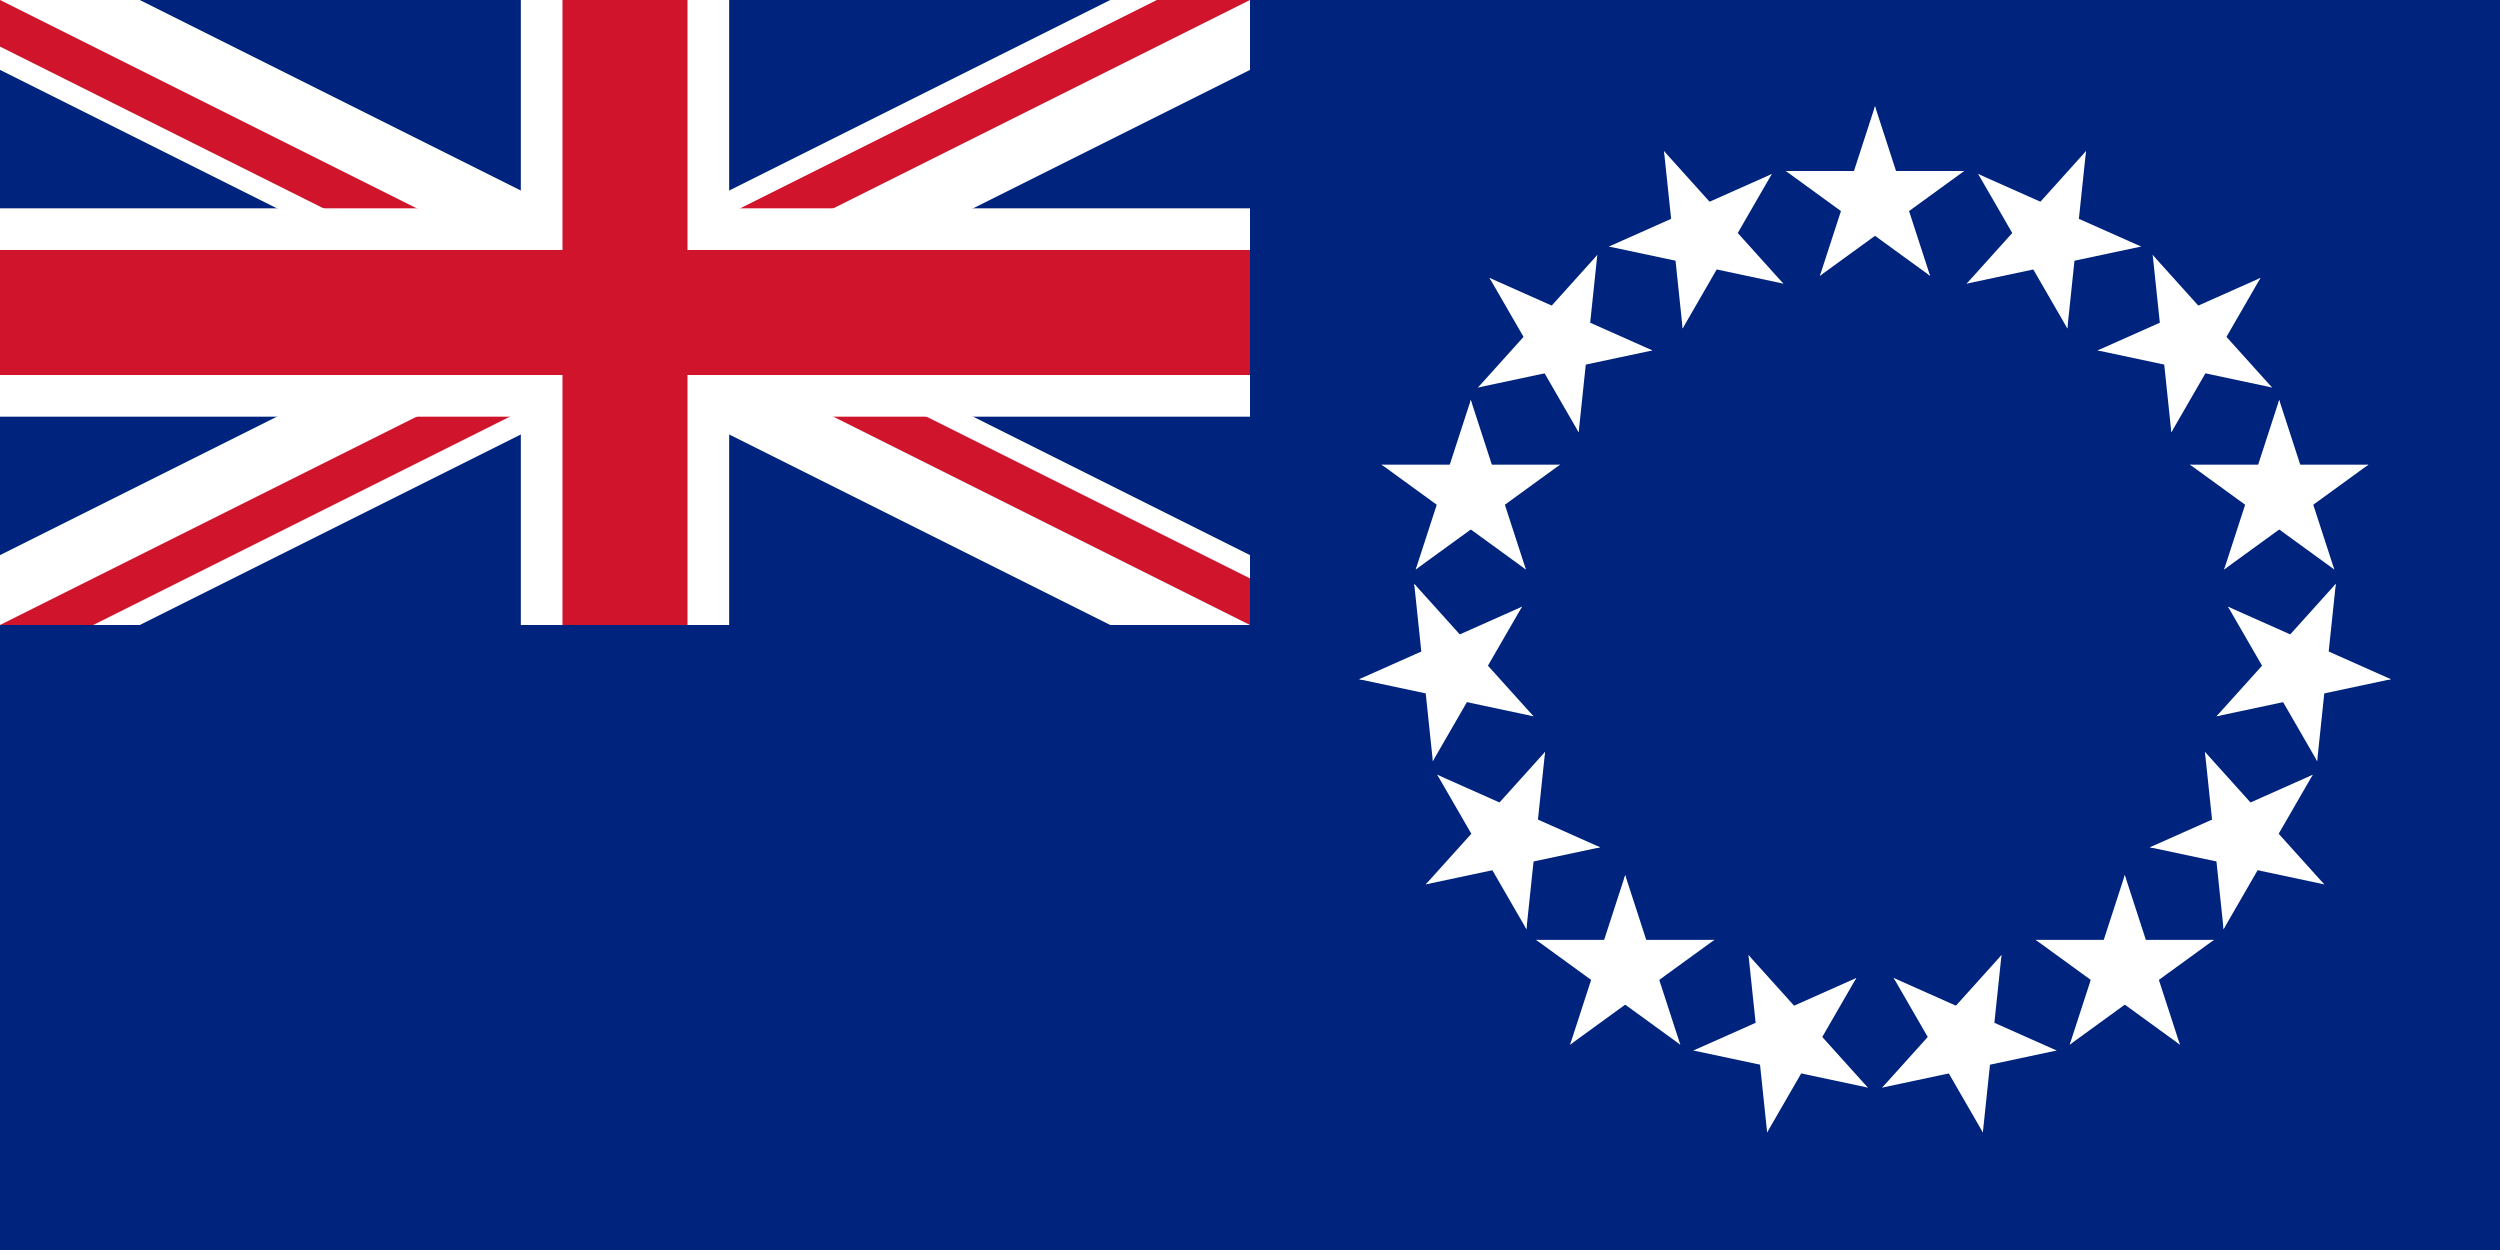
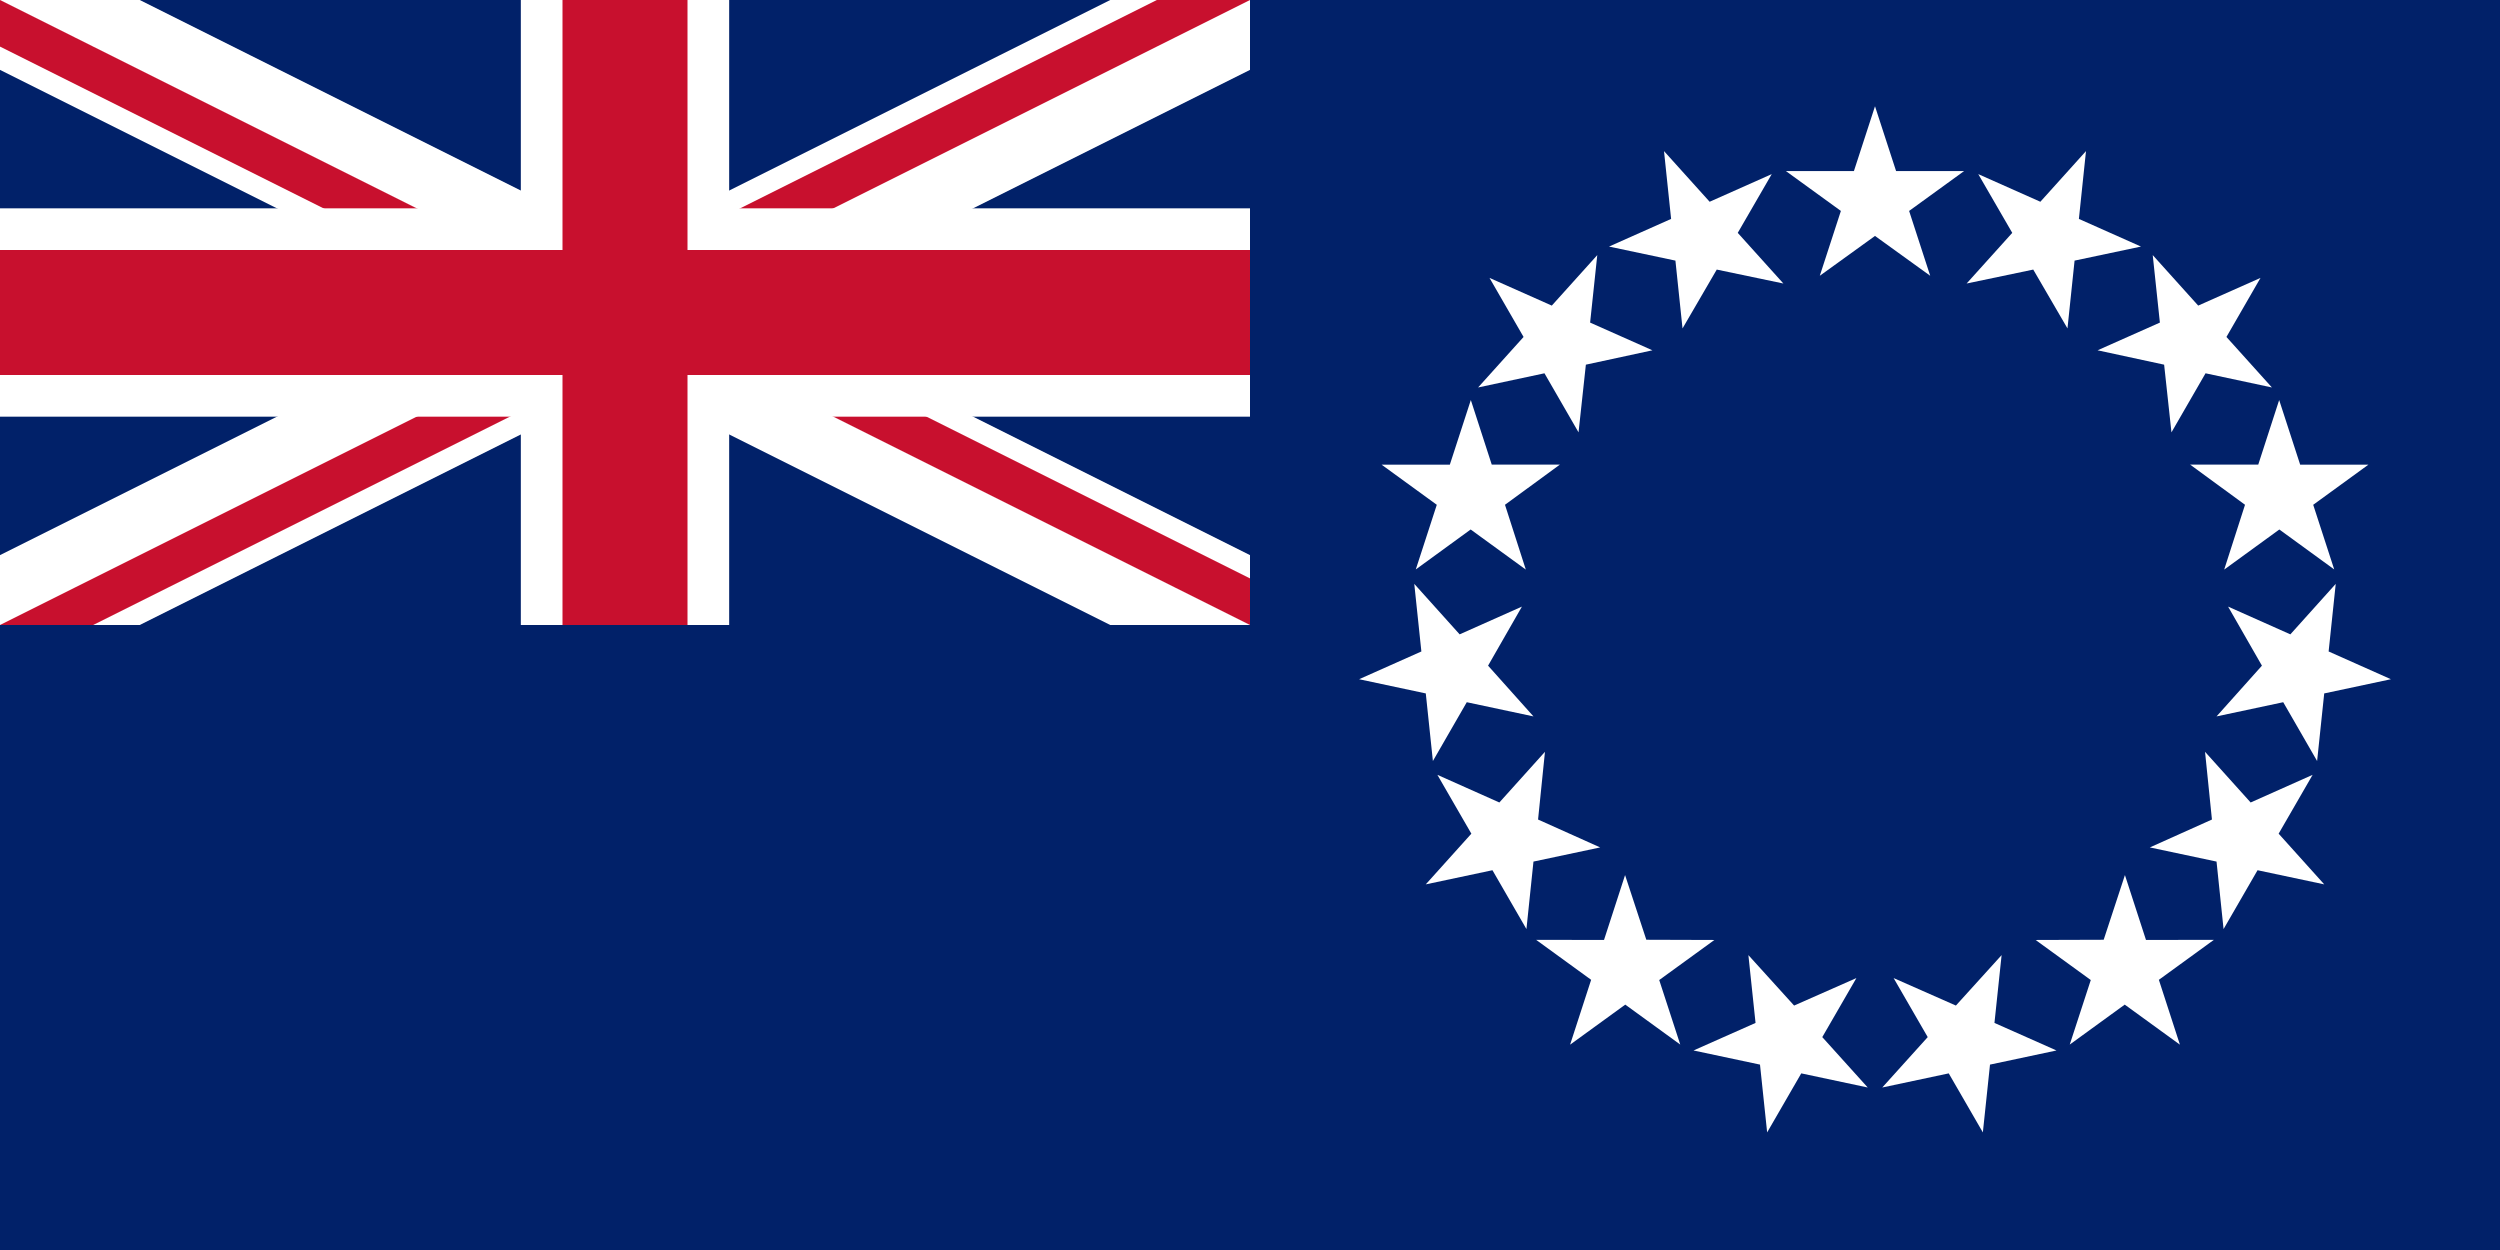
- <svg xmlns="http://www.w3.org/2000/svg" xmlns:xlink="http://www.w3.org/1999/xlink" width="600" height="300">
-   <rect width="600" height="300" fill="#00247d" />
-   <svg width="300" height="150">
-     <path d="m0 0 300 150m0-150-300 150" stroke="#fff" stroke-width="30" />
-     <clipPath id="patrick">
-       <path d="m150 75h150v75zv75h-150zh-150v-75zv-75h150z" />
+ <svg xmlns="http://www.w3.org/2000/svg" xmlns:xlink="http://www.w3.org/1999/xlink" width="1200" height="600" viewBox="0 0 9600 4800">
+   <defs>
+     <clipPath id="f">
+       <path d="m0 0h12v6H0z" />
    </clipPath>
-     <path d="m0 0 300 150m0-150-300 150" clip-path="url(#patrick)" stroke="#cf142b" stroke-width="20" />
-     <path d="m150 0v150m-150-75h300" stroke="#fff" stroke-width="50" />
-     <path d="m150 0v150m-150-75h300" stroke="#cf142b" stroke-width="30" />
-   </svg>
-   <g transform="translate(450,150)">
-     <g id="star" transform="translate(0,-102)" fill="#fff">
-       <g id="c">
-         <path id="t" transform="rotate(18 0,-22.5)" d="m0-22.5v22.5h12" />
-         <use transform="scale(-1,1)" xlink:href="#t" />
-       </g>
-       <use transform="rotate(72)" xlink:href="#c" />
-       <use transform="rotate(144)" xlink:href="#c" />
-       <use transform="rotate(216)" xlink:href="#c" />
-       <use transform="rotate(288)" xlink:href="#c" />
+     <clipPath id="c">
+       <path d="m0 0v1.5h8V4zm6 0H3v4h-5z" />
+     </clipPath>
+   </defs>
+   <g transform="scale(800)" clip-path="url(#f)" fill="#012169" stroke-width=".6">
+     <path d="m0 0h12v6H0z" />
+     <path d="m0 0 6 3M0 3l6-3" stroke="#fff" />
+     <path d="m0 0 6 3M0 3l6-3" clip-path="url(#c)" stroke="#c8102e" stroke-width=".4" />
+     <path d="m3 0v4M0 1.5h7" stroke="#fff" stroke-width="1" />
+     <path d="m3 0v4M0 1.5h7" stroke="#c8102e" />
+     <path d="m0 3h6V0h6v6H0z" />
+   </g>
+   <g transform="translate(7200,2400)">
+     <g id="t">
+       <path id="s" d="m0-1992 81 249h261l-211 153 81 249-212-153-212 153 81-249-211-153h261z" fill="#fff" />
+       <use transform="rotate(24)" xlink:href="#s" />
+       <use transform="rotate(48)" xlink:href="#s" />
    </g>
-     <use transform="rotate(24)" xlink:href="#star" />
-     <use transform="rotate(48)" xlink:href="#star" />
-     <use transform="rotate(72)" xlink:href="#star" />
-     <use transform="rotate(96)" xlink:href="#star" />
-     <use transform="rotate(120)" xlink:href="#star" />
-     <use transform="rotate(144)" xlink:href="#star" />
-     <use transform="rotate(168)" xlink:href="#star" />
-     <use transform="rotate(192)" xlink:href="#star" />
-     <use transform="rotate(216)" xlink:href="#star" />
-     <use transform="rotate(240)" xlink:href="#star" />
-     <use transform="rotate(264)" xlink:href="#star" />
-     <use transform="rotate(288)" xlink:href="#star" />
-     <use transform="rotate(312)" xlink:href="#star" />
-     <use transform="rotate(336)" xlink:href="#star" />
+     <use transform="rotate(72)" xlink:href="#t" />
+     <use transform="rotate(144)" xlink:href="#t" />
+     <use transform="rotate(216)" xlink:href="#t" />
+     <use transform="rotate(288)" xlink:href="#t" />
  </g>
</svg>
